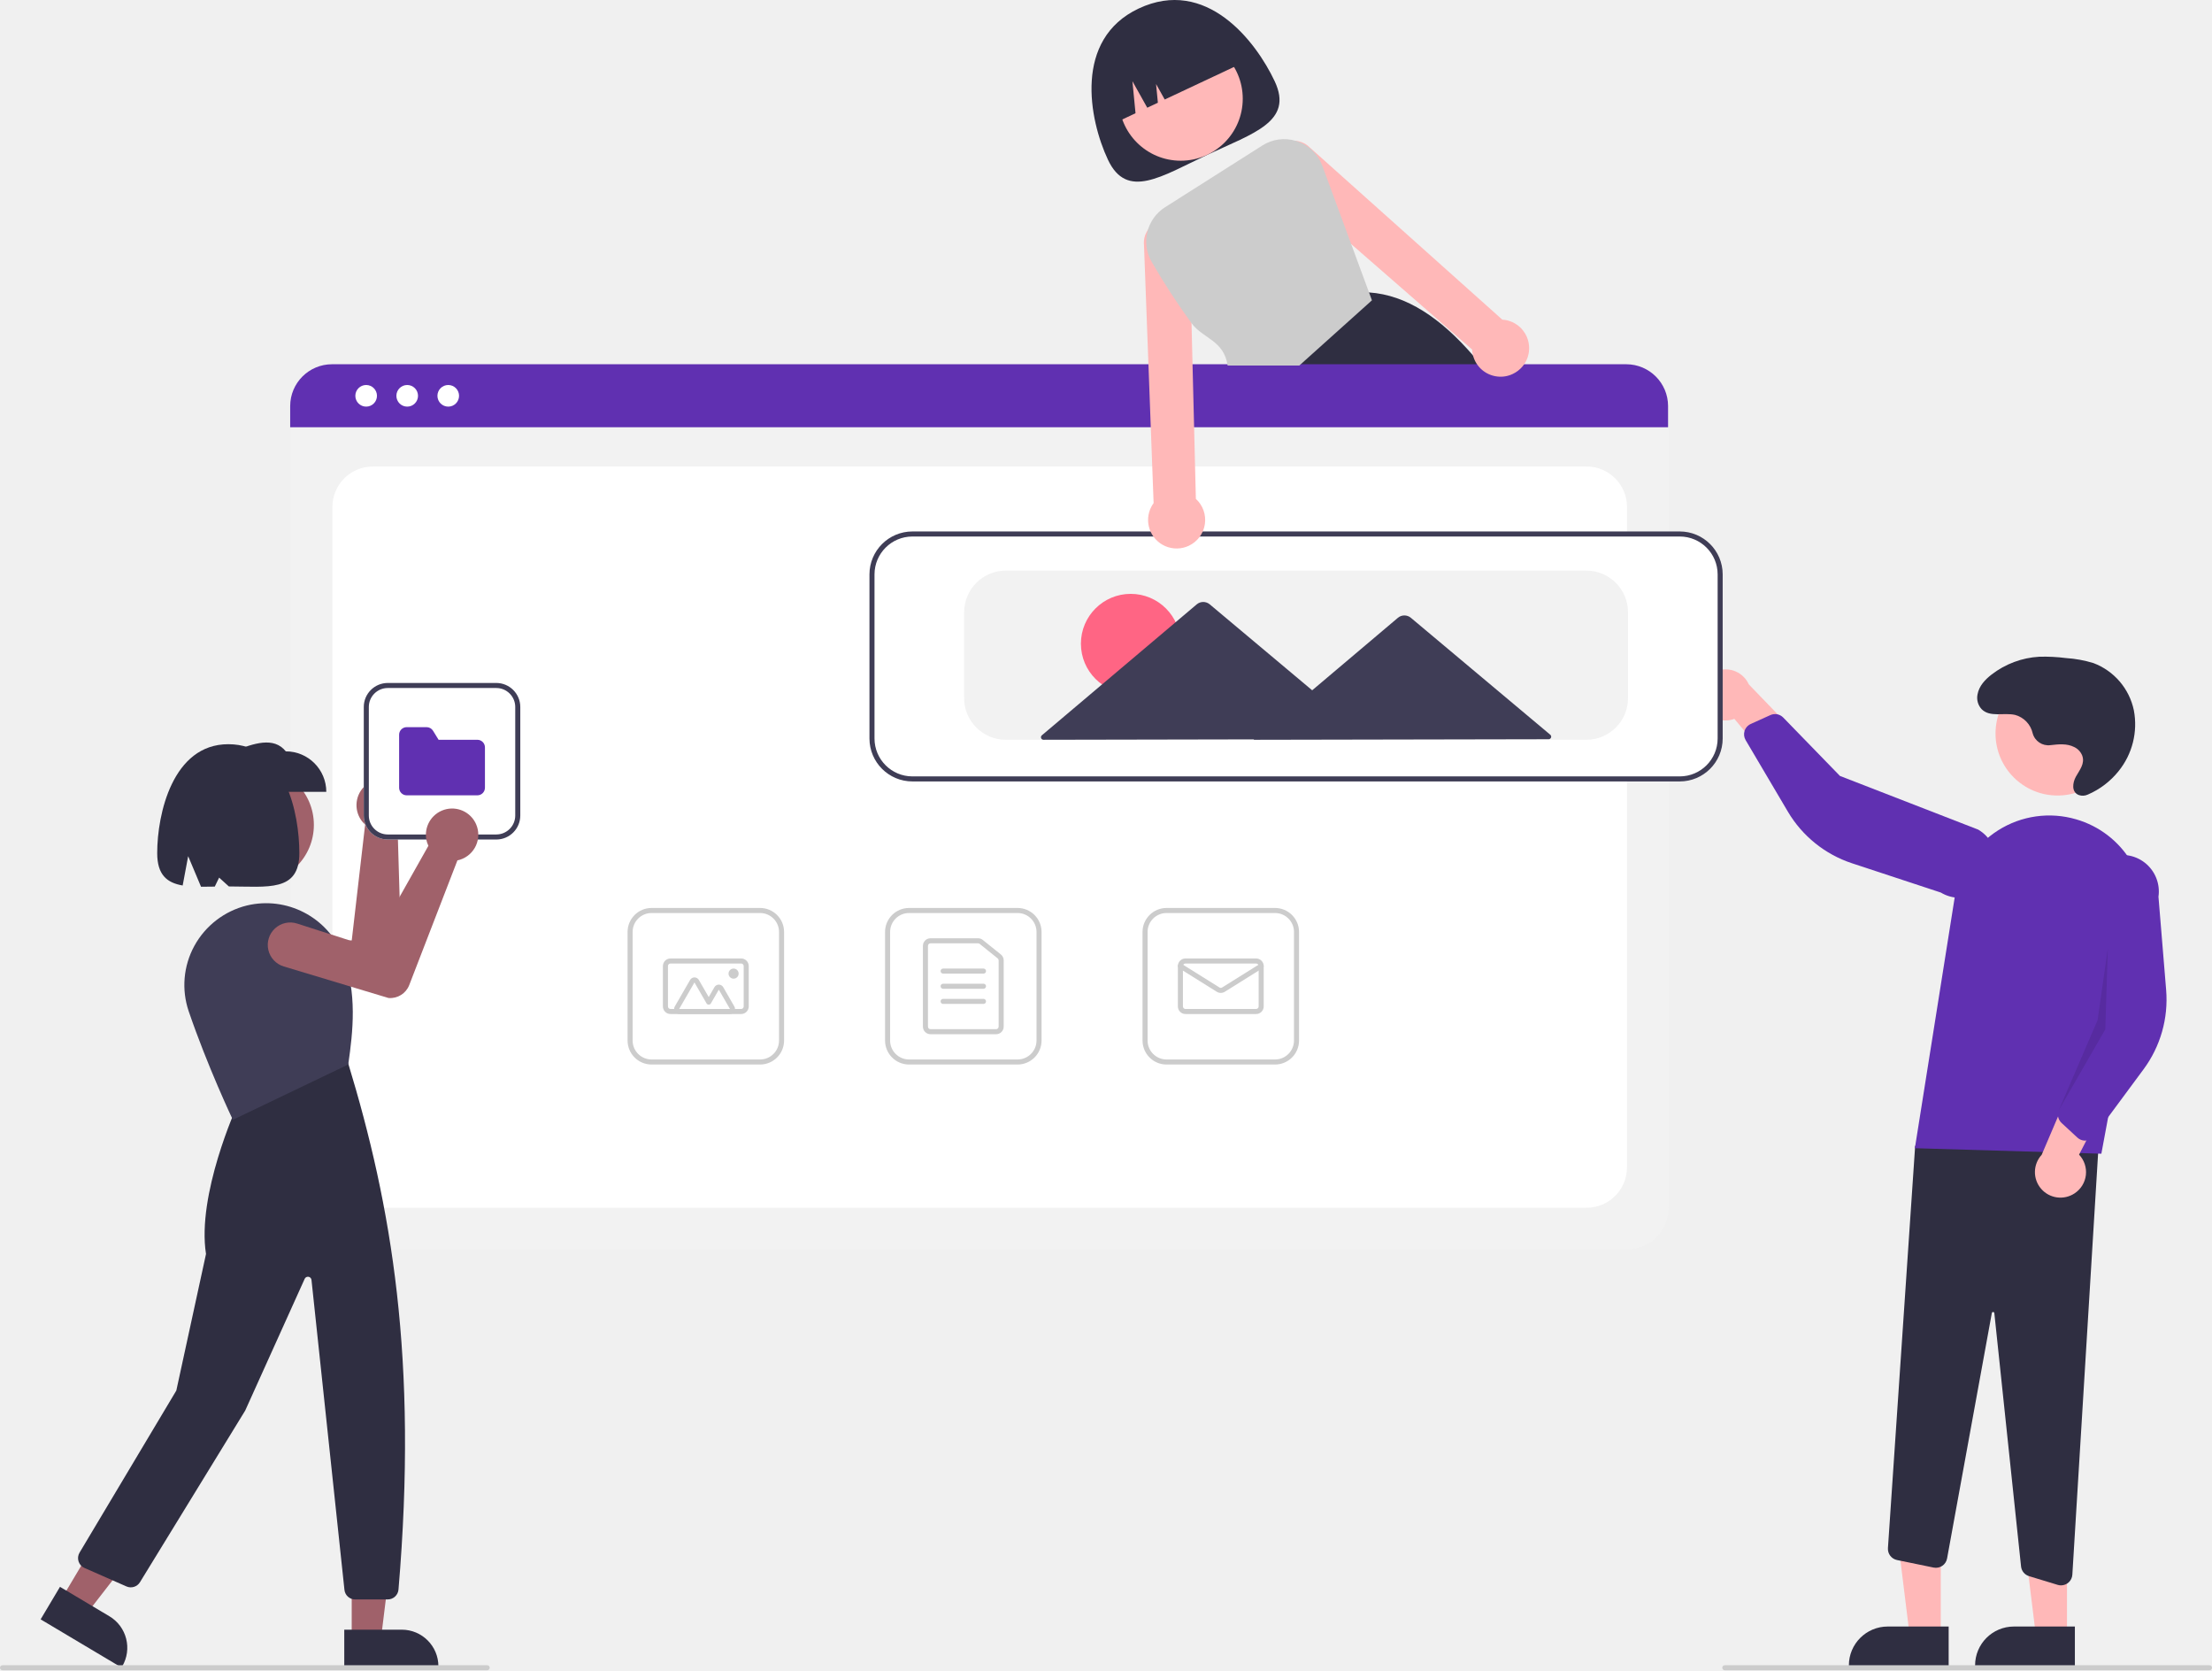
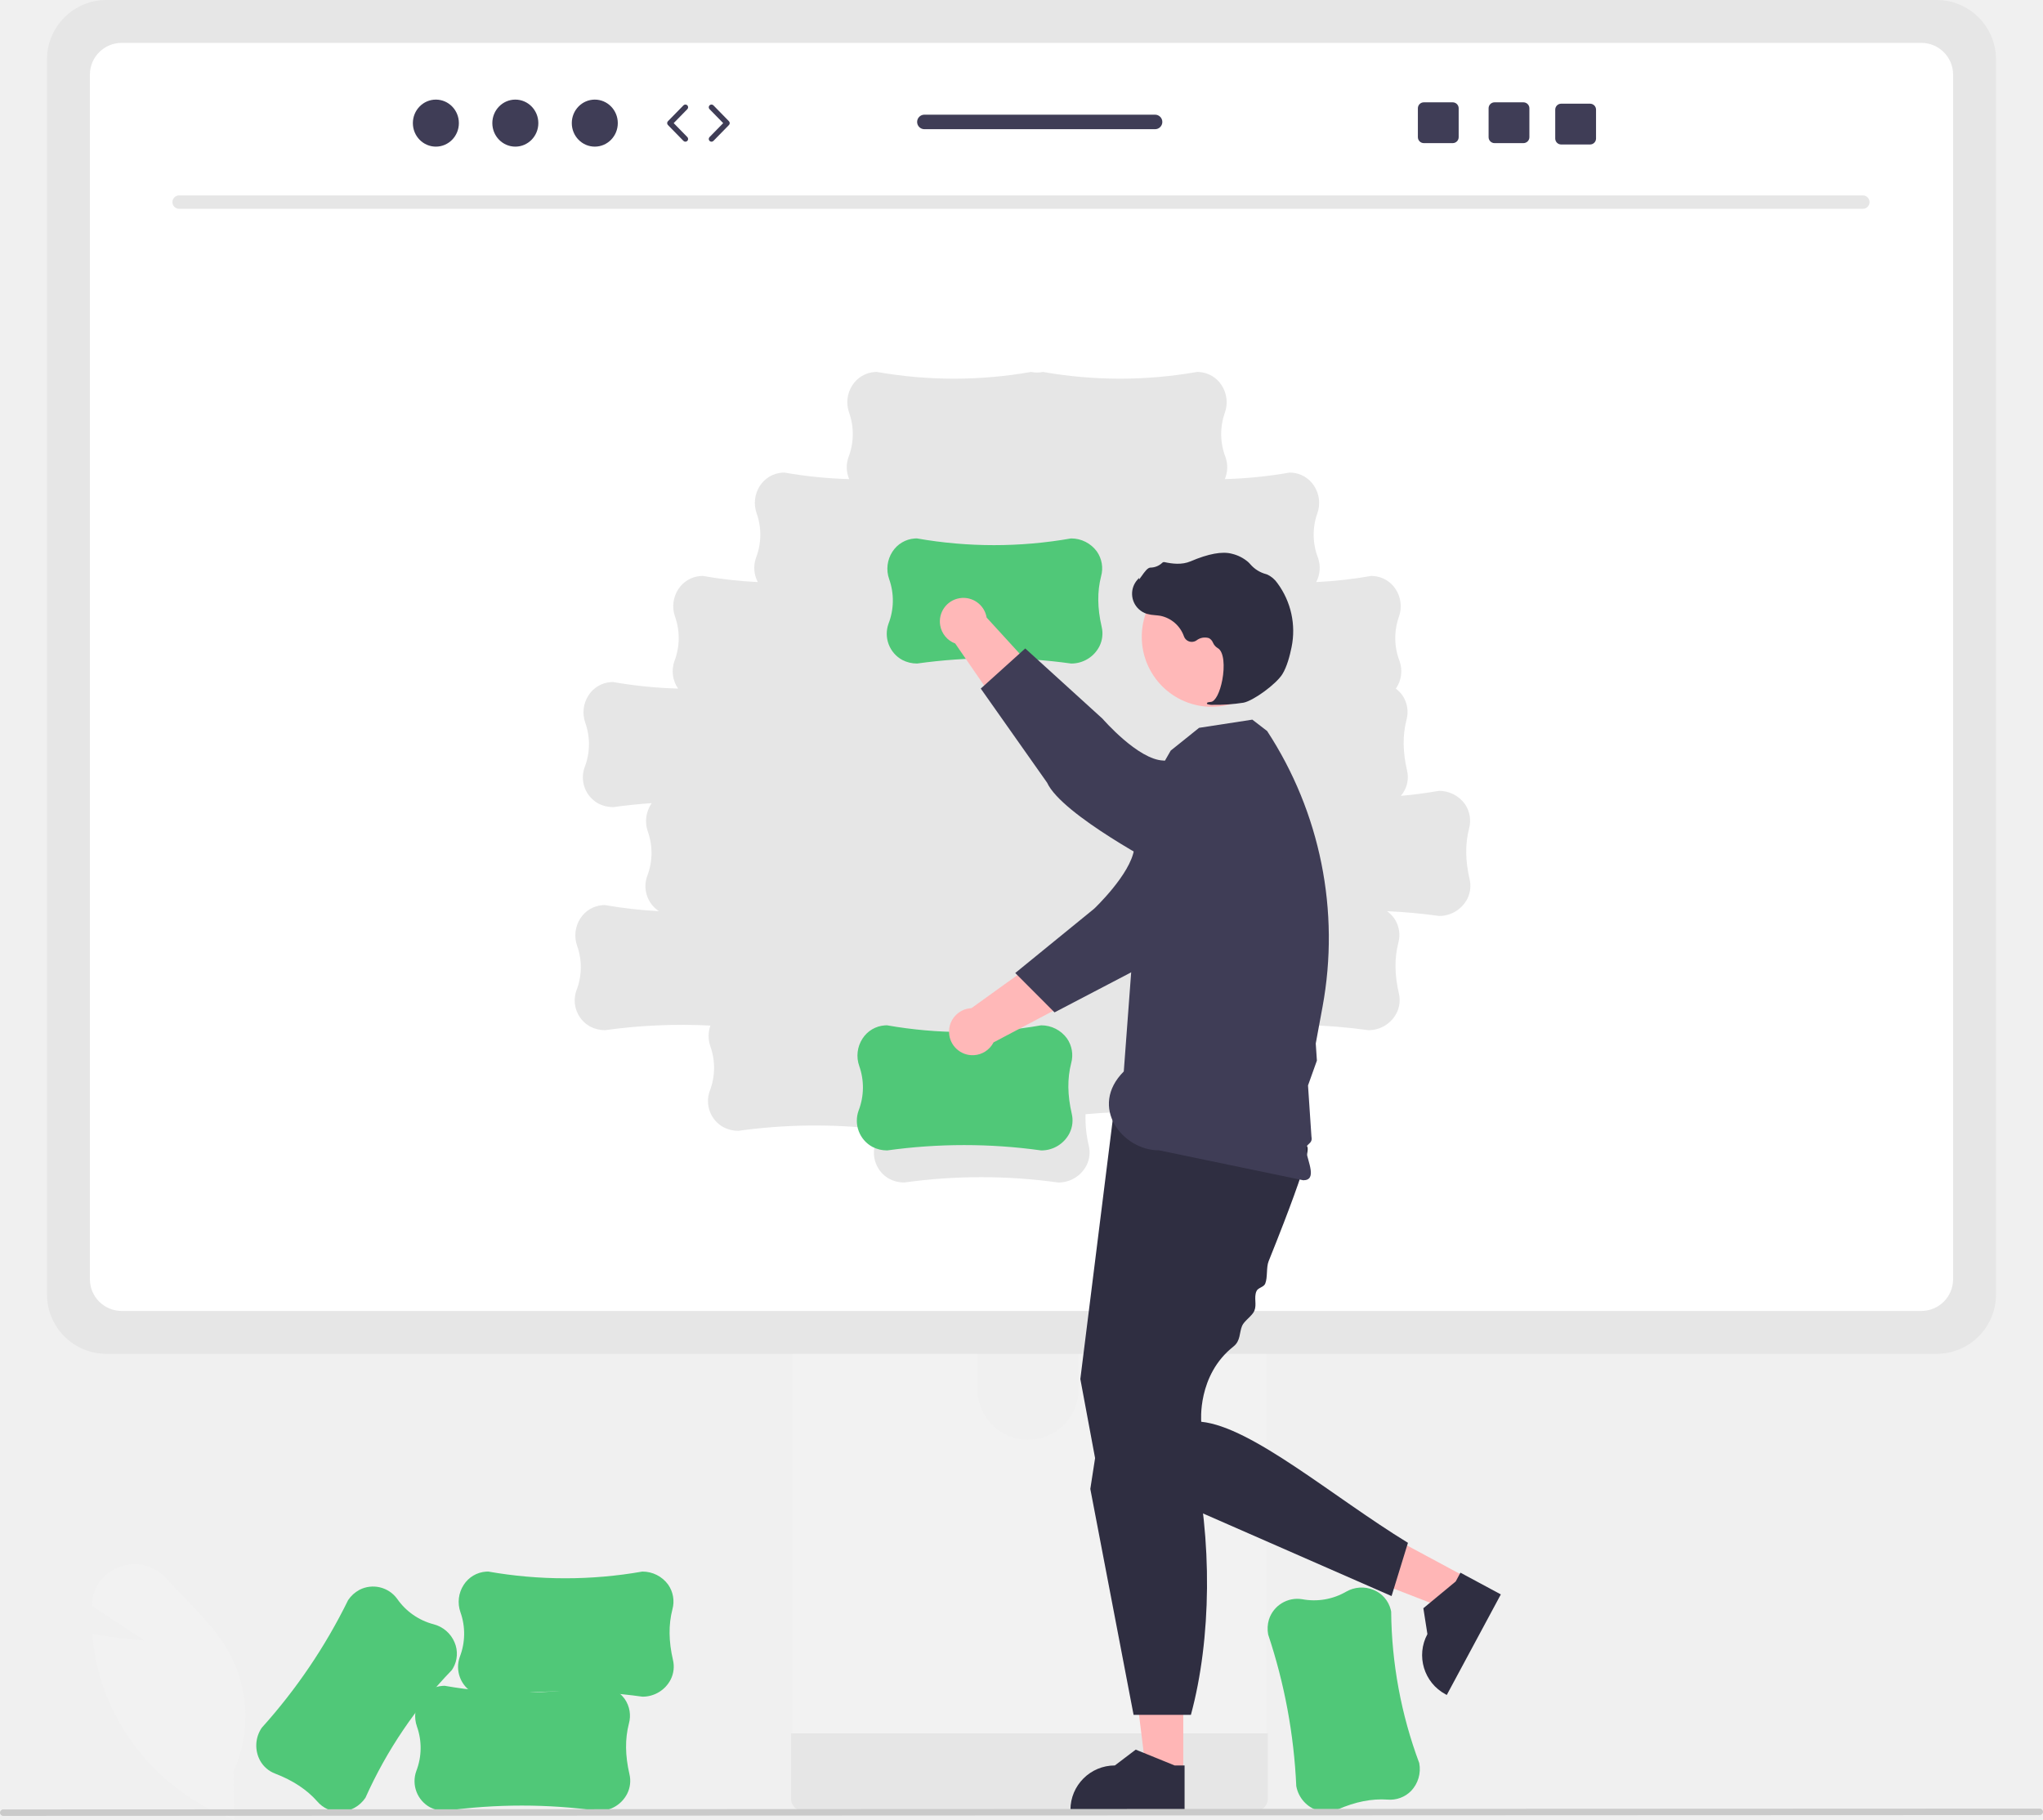
- <svg xmlns="http://www.w3.org/2000/svg" id="a27520da-4319-485c-96d7-e776d7397e13" data-name="Layer 1" width="876.272" height="661.473" viewBox="0 0 876.272 661.473">
-   <path d="M685.834,138.655c7.516,15.995-8.411,20.526-26.655,29.099s-31.898,17.942-39.414,1.947-13.615-47.743,12.195-59.871C658.66,97.284,678.318,122.659,685.834,138.655Z" transform="translate(-180.8642 -106.4605)" fill="#2f2e41" />
-   <circle cx="467.746" cy="39.089" r="24.561" fill="#ffb8b8" />
-   <path d="M770.29,254.473c-.85-1.11-1.7-2.2-2.56-3.26q-1.665-2.07-3.35-4.01c-12.73-14.69-26.27-23.94-41.18-24.93h-.02l-.22-.02-29.71,28.96-10.1,9.84.22.54,5.45,13.57h95.49A234.834,234.834,0,0,0,770.29,254.473Z" transform="translate(-180.8642 -106.4605)" fill="#2f2e41" />
-   <path d="M621.902,155.438l0,0,8.792-4.131-1.225-12.683,5.879,10.496,4.202-1.975-.714-7.399,3.43,6.123,31.224-14.673,0,0a26,26,0,0,0-34.589-12.474l-4.525,2.126A26,26,0,0,0,621.902,155.438Z" transform="translate(-180.8642 -106.4605)" fill="#2f2e41" />
-   <path d="M825.39,601.261H312.552a16.519,16.519,0,0,1-16.5-16.5V276.607a12.102,12.102,0,0,1,12.088-12.088H829.593a12.311,12.311,0,0,1,12.297,12.297V584.761A16.519,16.519,0,0,1,825.39,601.261Z" transform="translate(-180.8642 -106.4605)" fill="#f2f2f2" />
-   <path d="M328.552,584.761h480.839a16,16,0,0,0,16-16V307.213a16,16,0,0,0-16-16H328.552a16,16,0,0,0-16,16V568.761A16,16,0,0,0,328.552,584.761Z" transform="translate(-180.8642 -106.4605)" fill="#fff" />
-   <path d="M841.66,275.663H295.82v-8.4a16.574,16.574,0,0,1,16.56-16.55H825.1a16.574,16.574,0,0,1,16.56,16.55Z" transform="translate(-180.8642 -106.4605)" fill="#6030b1" />
-   <circle cx="145.051" cy="156.752" r="4.283" fill="#fff" />
-   <circle cx="161.31" cy="156.752" r="4.283" fill="#fff" />
-   <circle cx="177.569" cy="156.752" r="4.283" fill="#fff" />
-   <path d="M583.974,528.04h-43a9.511,9.511,0,0,1-9.5-9.5v-43a9.511,9.511,0,0,1,9.5-9.5h43a9.511,9.511,0,0,1,9.5,9.5v43A9.511,9.511,0,0,1,583.974,528.04Zm-43-60a7.508,7.508,0,0,0-7.5,7.5v43a7.508,7.508,0,0,0,7.5,7.5h43a7.508,7.508,0,0,0,7.5-7.5v-43a7.508,7.508,0,0,0-7.5-7.5Z" transform="translate(-180.8642 -106.4605)" fill="#ccc" />
-   <path d="M575.474,516.04h-26a3.003,3.003,0,0,1-3-3v-32a3.003,3.003,0,0,1,3-3h18.839a3.007,3.007,0,0,1,1.879.662l7.16,5.754a2.984,2.984,0,0,1,1.121,2.338v26.246A3.003,3.003,0,0,1,575.474,516.04Zm-26-36a1.001,1.001,0,0,0-1,1v32a1.001,1.001,0,0,0,1,1h26a1.001,1.001,0,0,0,1-1v-26.246a.995.995,0,0,0-.374-.779l-7.161-5.754a1.002,1.002,0,0,0-.626-.22Z" transform="translate(-180.8642 -106.4605)" fill="#ccc" />
-   <path d="M570.474,492.04h-16a1,1,0,0,1,0-2h16a1,1,0,0,1,0,2Z" transform="translate(-180.8642 -106.4605)" fill="#ccc" />
-   <path d="M570.474,498.04h-16a1,1,0,0,1,0-2h16a1,1,0,0,1,0,2Z" transform="translate(-180.8642 -106.4605)" fill="#ccc" />
-   <path d="M570.474,504.04h-16a1,1,0,0,1,0-2h16a1,1,0,0,1,0,2Z" transform="translate(-180.8642 -106.4605)" fill="#ccc" />
-   <path d="M685.974,528.04h-43a9.511,9.511,0,0,1-9.5-9.5v-43a9.511,9.511,0,0,1,9.5-9.5h43a9.511,9.511,0,0,1,9.5,9.5v43A9.511,9.511,0,0,1,685.974,528.04Zm-43-60a7.508,7.508,0,0,0-7.5,7.5v43a7.508,7.508,0,0,0,7.5,7.5h43a7.508,7.508,0,0,0,7.5-7.5v-43a7.508,7.508,0,0,0-7.5-7.5Z" transform="translate(-180.8642 -106.4605)" fill="#ccc" />
-   <path d="M678.474,508.04h-28a3.003,3.003,0,0,1-3-3v-16a3.003,3.003,0,0,1,3-3h28a3.003,3.003,0,0,1,3,3v16A3.003,3.003,0,0,1,678.474,508.04Zm-28-20a1.001,1.001,0,0,0-1,1v16a1.001,1.001,0,0,0,1,1h28a1.001,1.001,0,0,0,1-1v-16a1.001,1.001,0,0,0-1-1Z" transform="translate(-180.8642 -106.4605)" fill="#ccc" />
-   <path d="M664.474,499.678a3.003,3.003,0,0,1-1.59-.453l-14.94-9.337a1,1,0,0,1,1.061-1.696l14.94,9.337a1.006,1.006,0,0,0,1.06,0l14.939-9.337a1,1,0,0,1,1.061,1.696l-14.939,9.337A3.004,3.004,0,0,1,664.474,499.678Z" transform="translate(-180.8642 -106.4605)" fill="#ccc" />
-   <path d="M481.974,528.04h-43a9.511,9.511,0,0,1-9.5-9.5v-43a9.511,9.511,0,0,1,9.5-9.5h43a9.511,9.511,0,0,1,9.5,9.5v43A9.511,9.511,0,0,1,481.974,528.04Zm-43-60a7.508,7.508,0,0,0-7.5,7.5v43a7.508,7.508,0,0,0,7.5,7.5h43a7.508,7.508,0,0,0,7.5-7.5v-43a7.508,7.508,0,0,0-7.5-7.5Z" transform="translate(-180.8642 -106.4605)" fill="#ccc" />
-   <path d="M474.474,508.04h-28a3.003,3.003,0,0,1-3-3v-16a3.003,3.003,0,0,1,3-3h28a3.003,3.003,0,0,1,3,3v16A3.003,3.003,0,0,1,474.474,508.04Zm-28-20a1.001,1.001,0,0,0-1,1v16a1.001,1.001,0,0,0,1,1h28a1.001,1.001,0,0,0,1-1v-16a1.001,1.001,0,0,0-1-1Z" transform="translate(-180.8642 -106.4605)" fill="#ccc" />
-   <path d="M470.036,508.04h-20.124a2,2,0,0,1-1.732-3l6.062-10.5a2,2,0,0,1,3.464,0l3.915,6.781,2.268-3.929a2,2,0,0,1,3.464,0l4.415,7.647a2,2,0,0,1-1.732,3Zm0-2h0l-4.415-7.647-3.134,5.429a1.0 1,0,0,1-.866.5h0a1.0 1,0,0,1-.866-.5l-4.781-8.281-6.062,10.5Z" transform="translate(-180.8642 -106.4605)" fill="#ccc" />
-   <circle cx="290.61" cy="385.579" r="2" fill="#ccc" />
-   <polygon points="768.825 648.15 756.565 648.149 750.733 600.861 768.827 600.862 768.825 648.15" fill="#ffb8b8" />
-   <path d="M952.816,766.494l-39.531-.001v-.5a15.386,15.386,0,0,1,15.386-15.386h.001l24.144.001Z" transform="translate(-180.8642 -106.4605)" fill="#2f2e41" />
-   <polygon points="818.825 648.15 806.565 648.149 800.733 600.861 818.827 600.862 818.825 648.15" fill="#ffb8b8" />
-   <path d="M1002.816,766.494l-39.531-.001v-.5a15.386,15.386,0,0,1,15.386-15.386h.001l24.144.001Z" transform="translate(-180.8642 -106.4605)" fill="#2f2e41" />
-   <path d="M996.014,734.111l-11.354-3.454a4.493,4.493,0,0,1-3.166-3.833L970.908,626.498a.48.48,0,0,0-.479-.447.469.469,0,0,0-.51.409l-17.731,97.199a4.5,4.5,0,0,1-5.335,3.6L932.342,724.269a4.516,4.516,0,0,1-3.582-4.712l10.785-159.312,73.138-7.892-10.868,177.727a4.505,4.505,0,0,1-4.484,4.228A4.526,4.526,0,0,1,996.014,734.111Z" transform="translate(-180.8642 -106.4605)" fill="#2f2e41" />
-   <circle cx="815.08" cy="290.487" r="24.561" fill="#ffb8b8" />
-   <path d="M939.433,561.18l15.858-99.851a37.857,37.857,0,0,1,48.005-30.399h0a37.743,37.743,0,0,1,26.601,43.262l-16.591,89.172Z" transform="translate(-180.8642 -106.4605)" fill="#6030b1" />
-   <path d="M1002.725,579.046a10.056,10.056,0,0,0,1.747-15.32l16.396-31.751-18.465,1.97-12.739,29.849a10.11,10.11,0,0,0,13.061,15.251Z" transform="translate(-180.8642 -106.4605)" fill="#ffb8b8" />
-   <path d="M1006.236,558.126a4.506,4.506,0,0,1-2.426-1.151l-6.273-5.797a4.515,4.515,0,0,1-1.092-5.054l12.537-29.718-1.779-58.72a14.497,14.497,0,1,1,28.727,3.919l3.041,36.912a46.373,46.373,0,0,1-8.938,31.397l-19.552,26.432a4.505,4.505,0,0,1-3.195,1.804A4.455,4.455,0,0,1,1006.236,558.126Z" transform="translate(-180.8642 -106.4605)" fill="#6030b1" />
-   <path d="M854.505,383.566a10.056,10.056,0,0,0,13.426,7.582l22.846,27.478,5.385-17.772-22.52-23.369a10.11,10.11,0,0,0-19.137,6.081Z" transform="translate(-180.8642 -106.4605)" fill="#ffb8b8" />
-   <path d="M872.401,394.955a4.506,4.506,0,0,1,2.006-1.786l7.784-3.517a4.515,4.515,0,0,1,5.08.965l22.478,23.132,54.766,21.257a14.497,14.497,0,1,1-14.809,24.926l-35.177-11.592a46.374,46.374,0,0,1-25.427-20.472l-16.717-28.31a4.505,4.505,0,0,1-.415-3.646A4.454,4.454,0,0,1,872.401,394.955Z" transform="translate(-180.8642 -106.4605)" fill="#6030b1" />
-   <polygon points="835.002 375.652 834.002 407.652 815.58 439.663 830.962 403.99 835.002 375.652" opacity="0.1" />
-   <path d="M993.13,401.563a6.423,6.423,0,0,1-7.031-4.702,9.764,9.764,0,0,0-6.951-7.274c-4.505-1.029-10.012,1.091-13.314-2.322a6.637,6.637,0,0,1-1.575-5.842c.608-3.317,2.981-5.823,5.563-7.827a34.062,34.062,0,0,1,18.866-7.051,67.677,67.677,0,0,1,10.621.528,47.009,47.009,0,0,1,10.864,1.985,25.576,25.576,0,0,1,16.002,18.68,29.528,29.528,0,0,1-6.057,24.13,31.702,31.702,0,0,1-12.161,9.259,4.744,4.744,0,0,1-3.606.183c-2.957-1.176-2.474-4.839-1.126-7.283,1.443-2.615,3.663-5.146,2.503-8.329a6.302,6.302,0,0,0-3.127-3.366c-2.94-1.499-6.228-1.145-9.389-.78Z" transform="translate(-180.8642 -106.4605)" fill="#2f2e41" />
-   <path d="M846.297,415.433h-304a16.519,16.519,0,0,1-16.5-16.5v-65a16.519,16.519,0,0,1,16.5-16.5h304a16.519,16.519,0,0,1,16.5,16.5v65A16.519,16.519,0,0,1,846.297,415.433Z" transform="translate(-180.8642 -106.4605)" fill="#fff" />
-   <path d="M846.297,415.933h-304a17.019,17.019,0,0,1-17-17v-65a17.019,17.019,0,0,1,17-17h304a17.019,17.019,0,0,1,17,17v65A17.019,17.019,0,0,1,846.297,415.933Zm-304-97a15.017,15.017,0,0,0-15,15v65a15.017,15.017,0,0,0,15,15h304a15.017,15.017,0,0,0,15-15v-65a15.017,15.017,0,0,0-15-15Z" transform="translate(-180.8642 -106.4605)" fill="#3f3d56" />
-   <path d="M809.297,399.433h-230a16.519,16.519,0,0,1-16.5-16.5v-34a16.519,16.519,0,0,1,16.5-16.5h230a16.519,16.519,0,0,1,16.5,16.5v34A16.519,16.519,0,0,1,809.297,399.433Z" transform="translate(-180.8642 -106.4605)" fill="#f2f2f2" />
-   <circle cx="447.928" cy="254.915" r="19.732" fill="#ff6584" />
-   <path d="M795.004,397.442l-27.853-23.36-27.372-22.956a4,4,0,0,0-5.153.01l-27.283,23.062-6.664,5.633-10.048-8.427-30.537-25.611a4,4,0,0,0-5.152.01l-30.438,25.728-30.917,26.133a1.0 1,0,0,0,.647,1.764l63.387-.122,20.064-.039-.196.166,59.808-.115,57.067-.11A1.0 1,0,0,0,795.004,397.442Z" transform="translate(-180.8642 -106.4605)" fill="#3f3d56" />
-   <path d="M1056.136,767.933h-192a1,1,0,0,1,0-2h192a1,1,0,0,1,0,2Z" transform="translate(-180.8642 -106.4605)" fill="#ccc" />
-   <path d="M784.92,238.373a11.221,11.221,0,0,0-7.25-5.1,10.301,10.301,0,0,0-1.66-.21l-76.19-68.12a9.015,9.015,0,0,0-5.63-2.69,7.67,7.67,0,0,0-1.27-.04,9.055,9.055,0,0,0-5.96,15.48l29.17,25.43,47.9,41.75a11.916,11.916,0,0,0,.35,2.33,11.266,11.266,0,0,0,9.67,8.37,11.092,11.092,0,0,0,6.05-1,11.407,11.407,0,0,0,3.88-2.97c.11-.13.21-.25.31-.39a11.293,11.293,0,0,0,.63-12.84Z" transform="translate(-180.8642 -106.4605)" fill="#ffb8b8" />
-   <path d="M654.6,304.023l-.71-28.86-.6-23.95-.41-16.76-.81-32.67a9.046,9.046,0,0,0-15.71-5.25,6.923,6.923,0,0,0-.75.96,8.936,8.936,0,0,0-1.56,6.05l1.78,47.67.89,23.95,1.14,30.55a12.047,12.047,0,0,0-.89,1.41,11.248,11.248,0,0,0-.71,8.84,11.311,11.311,0,0,0,15.56,6.63,11.301,11.301,0,0,0,2.78-18.57Z" transform="translate(-180.8642 -106.4605)" fill="#ffb8b8" />
-   <path d="M723.201,222.273l-7.07-19.15-11.44-31.02a16.006,16.006,0,0,0-9.95-9.68c-.18-.06-.37-.12-.55-.17a15.984,15.984,0,0,0-13.24,1.82l-38.53,24.44a16.093,16.093,0,0,0-5.27,21.75,276.323,276.323,0,0,0,15.73,24.19c4.49,6.11,12.85,6.76,14.3,16.76h28.41l28.76-25.82Z" transform="translate(-180.8642 -106.4605)" fill="#ccc" />
-   <circle cx="101.165" cy="326.682" r="23.172" fill="#a0616a" />
-   <path d="M338.916,417.193q.343.273.664.578a10.38,10.38,0,0,1-.417,15.484,9.722,9.722,0,0,1-.814.613l1.568,52.945a8.061,8.061,0,0,1-5.545,7.867l-.096.021-42.989,4.578a8.899,8.899,0,1,1-1.722-17.713l30.644-2.699,5.3-45.851a9.876,9.876,0,0,1-.972-.99,10.38,10.38,0,0,1,14.378-14.833Z" transform="translate(-180.8642 -106.4605)" fill="#a0616a" />
-   <polygon points="139.328 649.174 150.895 649.174 156.397 604.561 139.326 604.561 139.328 649.174" fill="#a0616a" />
-   <path d="M317.242,751.858l22.778-.001h.001a14.516,14.516,0,0,1,14.516,14.516v.472l-37.294.001Z" transform="translate(-180.8642 -106.4605)" fill="#2f2e41" />
-   <polygon points="24.366 633.182 34.304 639.099 61.857 603.582 47.189 594.849 24.366 633.182" fill="#a0616a" />
-   <path d="M204.627,734.889l19.572,11.653.001 0a14.516,14.516,0,0,1,5.046,19.899l-.241.405L196.96,747.767Z" transform="translate(-180.8642 -106.4605)" fill="#2f2e41" />
-   <path d="M334.488,739.877H321.536a4.238,4.238,0,0,1-4.221-3.797L304.258,613.343a1.415,1.415,0,0,0-2.697-.433l-23.555,52.159-41.704,68.003a4.266,4.266,0,0,1-5.329,1.666l-16.66-7.33a4.247,4.247,0,0,1-1.935-6.064l38.337-64.192,11.758-54.085c-3.698-23.455,12.155-58.326,12.316-58.676l.079-.17,43.668-17.068.219.268c17.221,56.514,27.715,117.332,19.967,208.568A4.274,4.274,0,0,1,334.488,739.877Z" transform="translate(-180.8642 -106.4605)" fill="#2f2e41" />
-   <path d="M273.107,549.934l-.203-.427c-.097-.205-9.807-20.684-17.292-42.571a32.285,32.285,0,0,1,2.239-25.873,32.637,32.637,0,0,1,20.813-16.004h0A32.677,32.677,0,0,1,316.591,484.627c5.937,14.847,4.045,30.695,2.264,43.157l-.035.25-.227.109Z" transform="translate(-180.8642 -106.4605)" fill="#3f3d56" />
-   <path d="M310.124,420.054H273.33V404.015c8.076-3.208,15.978-5.937,20.756,0a16.038,16.038,0,0,1,16.038,16.038Z" transform="translate(-180.8642 -106.4605)" fill="#2f2e41" />
-   <path d="M271.293,401.185c-21.996,0-28.153,27.571-28.153,43.126,0,8.674,3.923,11.777,10.088,12.827l2.177-11.611,5.099,12.111c1.732.009,3.551-.025,5.437-.06l1.729-3.56,3.855,3.496c15.441.023,27.921,2.274,27.921-13.203C299.445,428.756,294.046,401.185,271.293,401.185Z" transform="translate(-180.8642 -106.4605)" fill="#2f2e41" />
-   <path d="M373.864,767.933h-192a1,1,0,1,1,0-2h192a1,1,0,0,1,0,2Z" transform="translate(-180.8642 -106.4605)" fill="#ccc" />
-   <path d="M377.474,438.933h-43a9.511,9.511,0,0,1-9.5-9.5v-43a9.511,9.511,0,0,1,9.5-9.5h43a9.511,9.511,0,0,1,9.5,9.5v43A9.511,9.511,0,0,1,377.474,438.933Z" transform="translate(-180.8642 -106.4605)" fill="#fff" />
-   <path d="M377.474,438.933h-43a9.511,9.511,0,0,1-9.5-9.5v-43a9.511,9.511,0,0,1,9.5-9.5h43a9.511,9.511,0,0,1,9.5,9.5v43A9.511,9.511,0,0,1,377.474,438.933Zm-43-60a7.508,7.508,0,0,0-7.5,7.5v43a7.508,7.508,0,0,0,7.5,7.5h43a7.508,7.508,0,0,0,7.5-7.5v-43a7.508,7.508,0,0,0-7.5-7.5Z" transform="translate(-180.8642 -106.4605)" fill="#3f3d56" />
-   <path d="M369.974,421.433h-28a3.003,3.003,0,0,1-3-3v-21a3.003,3.003,0,0,1,3-3h7.882a2.981,2.981,0,0,1,2.555,1.427l2.198,3.573h15.364a3.003,3.003,0,0,1,3,3v16A3.003,3.003,0,0,1,369.974,421.433Z" transform="translate(-180.8642 -106.4605)" fill="#6030b1" />
-   <path d="M369.064,432.042q.21.384.388.79a10.38,10.38,0,0,1-6.393,14.109,9.72,9.72,0,0,1-.988.25l-19.099,49.405a8.061,8.061,0,0,1-8.163,5.099l-.096-.018-41.397-12.462a8.899,8.899,0,1,1,5.286-16.993l29.29,9.404,22.676-40.202a9.876,9.876,0,0,1-.511-1.289,10.38,10.38,0,0,1,19.007-8.091Z" transform="translate(-180.8642 -106.4605)" fill="#a0616a" />
+ <svg xmlns="http://www.w3.org/2000/svg" width="751.119" height="669.03" viewBox="0 0 751.119 669.03">
+   <path d="M86.152,669.03l-.654-.243c-22.143-8.352-39.491-26.021-47.436-48.313-2.153-6.195-3.516-12.637-4.059-19.173l-.053-.624,.616,.11c7.354,1.32,15.073,2.049,18.513,2.334l-19.296-12.769,.035-.663c.3-6.234,4.363-11.657,10.261-13.698,5.954-2.199,12.647-.554,16.904,4.154,1.918,2.082,3.947,4.178,5.908,6.205,6.74,6.965,13.709,14.168,18.116,22.671,6.627,13.101,6.987,28.494,.979,41.891l.168,18.118Z" fill="#f2f2f2" />
+   <path d="M476.589,656.657l-.008-.069c-.853-18.939-4.328-37.668-10.326-55.652l-.006-.03c-.35-1.847-.248-3.751,.296-5.55,1.675-5.157,6.87-8.314,12.219-7.426,5.525,1.038,11.24,.062,16.108-2.75,3.092-1.793,6.843-2.042,10.144-.671,3.113,1.269,5.441,3.936,6.278,7.191,.065,.256,.123,.515,.172,.778,.176,19.028,3.671,37.879,10.328,55.705l.004,.023c.696,3.681-.415,7.473-2.988,10.196-2.274,2.308-5.461,3.479-8.689,3.192-5.794-.395-11.754,.78-18.218,3.595-2.258,1.005-4.797,1.183-7.174,.504-4.203-1.232-7.352-4.727-8.141-9.035Z" fill="#50c878" />
+   <path d="M291.366,396.5v248.7h174.231v-248.7c.006-3.672-2.384-6.918-5.893-8.002-.805-.266-1.649-.397-2.498-.388h-157.426c-4.638-.009-8.405,3.744-8.414,8.382v.008Zm67.995,85.454c.095-10.272,8.498-18.523,18.77-18.428,10.139,.093,18.335,8.289,18.428,18.428v28.857c-.049,10.272-8.415,18.56-18.687,18.511-10.203-.048-18.463-8.308-18.511-18.511v-28.857Z" fill="#f2f2f2" />
+   <path d="M290.833,637.246v23.983c.008,2.585,2.095,4.683,4.68,4.704h165.938c2.589-.013,4.681-2.115,4.68-4.704v-23.983h-175.298Z" fill="#e6e6e6" />
+   <path d="M17.277,21.8V475.892c.01,12.049,9.775,21.815,21.824,21.824H712.018c12.049-.009,21.815-9.775,21.824-21.824V21.8c-.029-12.037-9.787-21.785-21.824-21.8H39.101c-12.037,.015-21.796,9.763-21.824,21.8Z" fill="#e6e6e6" />
+   <path d="M706.404,15.762H44.715c-6.445,.014-11.663,5.243-11.664,11.688V470.29c.011,6.437,5.227,11.653,11.664,11.664H706.404c6.437-.011,11.653-5.227,11.664-11.664V27.45c-.001-6.445-5.218-11.674-11.664-11.688Zm-166.914,314.618c-1.978,3.907-5.989,6.366-10.368,6.356l-.069-.005c-6.343-.884-12.71-1.466-19.1-1.748,.992,.711,1.865,1.574,2.587,2.558,1.855,2.657,2.425,6.004,1.554,9.125-1.445,5.625-1.377,11.699,.211,18.568,.576,2.403,.288,4.933-.813,7.145-1.978,3.907-5.989,6.366-10.368,6.356l-.069-.005c-15.149-2.11-30.486-2.519-45.725-1.218-.06,.384-.136,.769-.235,1.154-1.445,5.625-1.377,11.699,.211,18.568,.576,2.403,.288,4.933-.813,7.145-1.978,3.907-5.989,6.366-10.368,6.356l-.069-.005c-15.558-2.166-31.313-2.537-46.955-1.106-.119,3.906,.287,7.811,1.206,11.61,.576,2.403,.288,4.933-.813,7.145-1.978,3.907-5.989,6.366-10.368,6.356l-.069-.005c-18.776-2.616-37.825-2.616-56.602,0h-.03c-1.88,.007-3.734-.44-5.403-1.304-4.765-2.588-6.921-8.271-5.072-13.368,.567-1.605,.989-3.257,1.26-4.938-17.208-1.983-34.597-1.779-51.754,.609h-.03c-1.88,.007-3.734-.44-5.403-1.304-4.765-2.588-6.921-8.271-5.072-13.368,2.029-5.243,2.112-11.04,.234-16.339-.885-2.485-.885-5.199-.001-7.684-12.934-.659-25.901-.091-38.728,1.695h-.03c-1.88,.007-3.734-.44-5.403-1.304-4.765-2.588-6.921-8.271-5.072-13.368,2.029-5.243,2.112-11.04,.234-16.339-1.199-3.367-.759-7.101,1.19-10.096,1.815-2.829,4.862-4.632,8.216-4.861,.264-.018,.528-.027,.796-.027,6.572,1.149,13.207,1.898,19.869,2.245-4.25-2.793-6.031-8.137-4.306-12.921,2.029-5.243,2.112-11.04,.234-16.339-1.199-3.367-.759-7.101,1.19-10.096,.084-.129,.183-.244,.271-.368-4.741,.327-9.471,.819-14.19,1.476h-.03c-1.88,.007-3.734-.44-5.403-1.304-4.765-2.588-6.921-8.271-5.072-13.368,2.029-5.243,2.112-11.04,.234-16.339-1.199-3.367-.759-7.101,1.19-10.096,1.815-2.829,4.862-4.632,8.216-4.861,.264-.018,.528-.027,.796-.027,7.902,1.383,15.895,2.188,23.914,2.407-2.046-2.949-2.548-6.701-1.35-10.084,2.029-5.243,2.112-11.04,.234-16.339-1.199-3.367-.759-7.101,1.19-10.096,1.815-2.829,4.862-4.632,8.216-4.861,.264-.018,.528-.027,.796-.027,6.687,1.169,13.44,1.925,20.22,2.264-1.457-2.758-1.695-5.999-.656-8.94,2.029-5.243,2.112-11.04,.234-16.339-1.199-3.367-.759-7.101,1.19-10.096,1.815-2.829,4.862-4.632,8.216-4.861,.264-.018,.528-.027,.796-.027,7.869,1.377,15.827,2.181,23.812,2.404-1.087-2.568-1.176-5.45-.248-8.081,2.029-5.243,2.112-11.04,.234-16.339-1.199-3.367-.759-7.101,1.19-10.096,1.815-2.829,4.862-4.632,8.216-4.861,.264-.018,.528-.027,.796-.027,18.741,3.299,37.913,3.301,56.654,.007h.023c1.446,.298,2.938,.298,4.385,0h.023c18.741,3.294,37.914,3.291,56.654-.007,.268,0,.532,.009,.796,.027,3.353,.229,6.401,2.032,8.216,4.861,1.95,2.996,2.39,6.729,1.19,10.096-1.878,5.299-1.794,11.096,.234,16.339,.927,2.63,.839,5.512-.248,8.081,7.985-.223,15.943-1.027,23.812-2.404,.268,0,.532,.009,.796,.027,3.353,.229,6.401,2.032,8.216,4.861,1.95,2.996,2.39,6.729,1.19,10.096-1.878,5.299-1.794,11.096,.234,16.339,1.038,2.941,.8,6.182-.656,8.94,6.78-.338,13.533-1.094,20.22-2.264,.268,0,.532,.009,.796,.027,3.353,.229,6.401,2.032,8.216,4.861,1.95,2.996,2.39,6.729,1.19,10.096-1.878,5.299-1.794,11.096,.234,16.339,1.201,3.391,.693,7.154-1.365,10.106,.893,.674,1.683,1.475,2.345,2.376,1.855,2.657,2.425,6.004,1.554,9.125-1.445,5.625-1.377,11.699,.211,18.568,.576,2.403,.288,4.933-.813,7.145-.403,.788-.894,1.527-1.463,2.204,4.681-.411,9.351-1.025,14.008-1.841h.023c3.746-.013,7.272,1.771,9.479,4.798,1.855,2.657,2.425,6.004,1.554,9.125-1.445,5.625-1.377,11.699,.211,18.568,.576,2.403,.288,4.933-.813,7.145Z" fill="#fff" />
+   <path d="M684.942,76.765H65.802c-1.36-.03-2.438-1.157-2.408-2.516,.029-1.318,1.09-2.379,2.408-2.408H684.942c1.36,.03,2.438,1.157,2.408,2.516-.029,1.318-1.09,2.379-2.408,2.408Z" fill="#e6e6e6" />
+   <path d="M382.852,422.94l-.069-.005c-18.776-2.616-37.825-2.616-56.602,0h-.03c-1.88,.007-3.734-.44-5.403-1.304-4.765-2.588-6.921-8.271-5.072-13.368,2.029-5.243,2.112-11.04,.234-16.339-1.199-3.367-.759-7.101,1.19-10.096,1.815-2.829,4.862-4.632,8.216-4.861,.264-.018,.528-.027,.796-.027,18.741,3.299,37.913,3.301,56.654,.007h.023c3.746-.013,7.272,1.771,9.479,4.798,1.855,2.657,2.425,6.004,1.554,9.125-1.445,5.625-1.377,11.699,.211,18.568,.576,2.403,.288,4.933-.813,7.145-1.978,3.907-5.989,6.366-10.368,6.356Z" fill="#50c878" />
+   <path d="M440.595,324.893l-15.106-12.5c-11.328,5.937-28.564,29.642-28.564,29.642l-39.764,28.599c-4.775,.227-8.462,4.283-8.235,9.058s4.283,8.462,9.058,8.235c3.099-.148,5.882-1.942,7.295-4.705l54.028-28.55,21.288-29.779Z" fill="#ffb8b8" />
+   <path d="M466.08,277.317h0c8.719,7.384,9.801,20.437,2.417,29.156-.827,.977-1.744,1.875-2.737,2.683l-9.606,7.809s-23.961,34.493-36.433,38.495l-32.019,16.728-14.438-14.475,29.019-23.649s13.347-12.624,14.683-21.866c.818-5.66,10.397-21.076,19.998-32.511,7.369-8.693,20.389-9.766,29.082-2.397l.033,.028Z" fill="#3f3d56" />
+   <polygon points="435.037 651.672 421.39 651.671 414.898 599.031 435.04 599.032 435.037 651.672" fill="#ffb6b6" />
+   <path d="M435.517,665.908l-41.967-.002v-.531c.001-9.021,7.314-16.334,16.335-16.334h.001l7.666-5.816,14.303,5.817,3.663,0-.001,16.866Z" fill="#2f2e41" />
+   <polygon points="539.021 579.842 532.558 591.861 483.12 572.653 492.659 554.913 539.021 579.842" fill="#ffb6b6" />
+   <path d="M551.788,586.16l-19.874,36.963-.467-.251c-7.945-4.272-10.923-14.176-6.652-22.122l0-.001-1.492-9.506,11.896-9.843,1.735-3.227,14.855,7.987Z" fill="#2f2e41" />
+   <path d="M409.235,410.61l-12.045,96.36,6.022,32.306,108.405,47.492,6.022-19.573c-27.71-16.956-57.331-42.617-75.995-44.503,0,0-1.548-17.1,11.823-27.654,2.698-2.129,2.107-5.01,3.198-7.621,.75-1.796,3.735-3.666,4.499-5.508,.991-2.387-.235-4.759,.761-7.185,.56-1.364,2.683-1.45,3.239-2.815,.949-2.329,.328-5.934,1.253-8.235,1.977-4.916,3.877-9.723,5.612-14.23,5.401-14.028,9.202-25.142,8.722-27.542-1.506-7.528-71.517-11.292-71.517-11.292Z" fill="#2f2e41" />
+   <path d="M407.16,506.691l-6.301,40.693,15.904,83.046h21.079c7.573-27.904,7.963-64.578,.753-95.607l-31.434-28.133Z" fill="#2f2e41" />
+   <path d="M420.703,292.878l9.717-16.932,10.433-8.37,19.573-3.011,5.438,4.181h0c19.57,29.91,26.868,66.209,20.378,101.358l-1.528,8.274-.97,5.252,.42,6.278-3.266,9.139,.449,6.692,.24,3.574,.241,3.587,.336,5.007c.602,2.858-2.429,2.481-2,5,.753,4.424,4.128,10.979-1,11l-53-11c-13.464,.055-26-16-13-29l7.538-101.03Z" fill="#3f3d56" />
+   <circle cx="445.511" cy="234.112" r="25.737" fill="#ffb8b8" />
+   <path d="M445.947,259.117c3.766,.059,7.53-.204,11.251-.786,3.688-.75,11.939-6.796,14.239-10.435h0c1.709-2.703,2.802-6.925,3.418-9.99,1.677-8.203-.202-16.732-5.171-23.47-.944-1.394-2.248-2.506-3.773-3.22-.135-.053-.274-.1-.415-.14-2.222-.585-4.218-1.82-5.733-3.547-.294-.349-.612-.677-.953-.981-1.712-1.445-3.741-2.464-5.923-2.974-3.521-.942-8.616-.007-15.144,2.783-3.28,1.402-6.866,.894-9.625,.296-.315-.061-.638,.05-.85,.291-1.174,1.102-2.721,1.719-4.332,1.727-.986,.043-2.021,1.409-3.272,3.19-.284,.404-.615,.876-.854,1.163l-.032-.551-.558,.615c-2.87,3.163-2.632,8.054,.531,10.924,.85,.771,1.861,1.344,2.96,1.676,.992,.264,2.008,.426,3.033,.483,.621,.056,1.263,.114,1.878,.22,4.018,.823,7.308,3.696,8.665,7.567,.568,1.585,2.314,2.41,3.9,1.841,.249-.089,.485-.211,.703-.361,1.301-1.013,3.016-1.326,4.591-.836,.671,.373,1.192,.965,1.478,1.677,.347,.793,.923,1.465,1.654,1.93,2.499,1.289,2.672,6.997,1.774,11.756-.865,4.587-2.576,7.905-4.159,8.069-1.219,.126-1.359,.213-1.447,.428l-.079,.193,.137,.181c.673,.244,1.391,.34,2.105,.281Z" fill="#2f2e41" />
+   <path d="M393.852,243.94l-.069-.005c-18.776-2.616-37.825-2.616-56.602,0h-.03c-1.88,.007-3.734-.44-5.403-1.304-4.765-2.588-6.921-8.271-5.072-13.368,2.029-5.243,2.112-11.04,.234-16.339-1.199-3.367-.759-7.101,1.19-10.096,1.815-2.829,4.862-4.632,8.216-4.861,.264-.018,.528-.027,.796-.027,18.741,3.299,37.913,3.301,56.654,.007h.023c3.746-.013,7.272,1.771,9.479,4.798,1.855,2.657,2.425,6.004,1.554,9.125-1.445,5.625-1.377,11.699,.211,18.568,.576,2.403,.288,4.933-.813,7.145-1.978,3.907-5.989,6.366-10.368,6.356Z" fill="#50c878" />
+   <path d="M417.919,304.556l10.65-16.463c-7.22-10.556-32.777-24.905-32.777-24.905l-33.05-36.149c-.784-4.716-5.243-7.904-9.959-7.12-4.716,.784-7.904,5.243-7.12,9.959,.509,3.061,2.616,5.615,5.525,6.695l34.668,50.321,32.062,17.662Z" fill="#ffb8b8" />
+   <path d="M468.148,324.307h0c-6.314,9.522-19.152,12.122-28.673,5.807-1.067-.708-2.066-1.513-2.984-2.405l-8.878-8.628s-37.215-19.432-42.647-31.351l-24.384-34.587,16.35-14.749,28.419,25.834s13.084,15.13,22.418,15.377c5.716,.151,22.147,7.863,34.625,16.062,9.494,6.303,12.082,19.108,5.779,28.603l-.024,.036Z" fill="#3f3d56" />
+   <path d="M220.238,665.759l-.069-.005c-18.776-2.616-37.825-2.616-56.602,0h-.03c-1.88,.007-3.734-.44-5.403-1.304-4.765-2.588-6.921-8.271-5.072-13.368,2.029-5.243,2.112-11.04,.234-16.339-1.199-3.367-.759-7.101,1.19-10.096,1.815-2.829,4.862-4.632,8.216-4.861,.264-.018,.528-.027,.796-.027,18.741,3.299,37.913,3.301,56.654,.007h.023c3.746-.013,7.272,1.771,9.479,4.798,1.855,2.657,2.425,6.004,1.554,9.125-1.445,5.625-1.377,11.699,.211,18.568,.576,2.403,.288,4.933-.813,7.145-1.978,3.907-5.989,6.366-10.368,6.356Z" fill="#50c878" />
+   <path d="M236.238,623.759l-.069-.005c-18.776-2.616-37.825-2.616-56.602,0h-.03c-1.88,.007-3.734-.44-5.403-1.304-4.765-2.588-6.921-8.271-5.072-13.368,2.029-5.243,2.112-11.04,.234-16.339-1.199-3.367-.759-7.101,1.19-10.096,1.815-2.829,4.862-4.632,8.216-4.861,.264-.018,.528-.027,.796-.027,18.741,3.299,37.913,3.301,56.654,.007h.023c3.746-.013,7.272,1.771,9.479,4.798,1.855,2.657,2.425,6.004,1.554,9.125-1.445,5.625-1.377,11.699,.211,18.568,.576,2.403,.288,4.933-.813,7.145-1.978,3.907-5.989,6.366-10.368,6.356Z" fill="#50c878" />
+   <path d="M96.225,635.208l.043-.055c12.688-14.086,23.361-29.864,31.715-46.882l.017-.025c1.047-1.561,2.457-2.846,4.107-3.745,4.813-2.497,10.729-1.098,13.915,3.289,3.206,4.618,7.961,7.935,13.402,9.349,3.461,.893,6.307,3.35,7.695,6.643,1.326,3.089,1.112,6.623-.577,9.529-.133,.228-.274,.453-.424,.674-13.233,13.674-23.978,29.553-31.751,46.921l-.013,.019c-2.088,3.11-5.542,5.031-9.285,5.163-3.24,.047-6.332-1.356-8.429-3.826-3.849-4.349-8.918-7.696-15.498-10.23-2.313-.87-4.247-2.525-5.462-4.677-2.128-3.827-1.917-8.528,.545-12.149Z" fill="#50c878" />
+   <path d="M749.934,667.284l-748.75,.307c-.658-.003-1.188-.539-1.184-1.197,.003-.653,.532-1.181,1.184-1.184l748.75-.307c.658,.003,1.188,.539,1.184,1.197-.003,.653-.532,1.181-1.184,1.184Z" fill="#cacaca" />
+   <g>
+     <ellipse cx="160.251" cy="45.263" rx="8.457" ry="8.645" fill="#3f3d56" />
+     <ellipse cx="189.465" cy="45.263" rx="8.457" ry="8.645" fill="#3f3d56" />
+     <ellipse cx="218.679" cy="45.263" rx="8.457" ry="8.645" fill="#3f3d56" />
+     <path d="M251.99,52.096c-.26,0-.519-.101-.715-.301l-5.706-5.833c-.38-.389-.38-1.01,0-1.398l5.706-5.833c.387-.395,1.021-.401,1.414-.016,.395,.386,.402,1.02,.016,1.414l-5.022,5.133,5.022,5.134c.386,.395,.379,1.028-.016,1.414-.194,.19-.447,.285-.699,.285Z" fill="#3f3d56" />
+     <path d="M261.579,52.096c-.252,0-.505-.095-.699-.285-.395-.386-.402-1.019-.016-1.414l5.021-5.134-5.021-5.133c-.386-.395-.379-1.028,.016-1.414,.394-.387,1.028-.379,1.414,.016l5.706,5.833c.38,.389,.38,1.01,0,1.398l-5.706,5.833c-.196,.2-.455,.301-.715,.301Z" fill="#3f3d56" />
+     <path d="M560.089,37.619h-10.61c-1.21,0-2.19,.98-2.19,2.19v10.62c0,1.21,.98,2.19,2.19,2.19h10.61c1.21,0,2.2-.98,2.2-2.19v-10.62c0-1.21-.99-2.19-2.2-2.19Z" fill="#3f3d56" />
+     <path d="M534.089,37.619h-10.61c-1.21,0-2.19,.98-2.19,2.19v10.62c0,1.21,.98,2.19,2.19,2.19h10.61c1.21,0,2.2-.98,2.2-2.19v-10.62c0-1.21-.99-2.19-2.2-2.19Z" fill="#3f3d56" />
+     <path d="M584.589,38.119h-10.61c-1.21,0-2.19,.98-2.19,2.19v10.62c0,1.21,.98,2.19,2.19,2.19h10.61c1.21,0,2.2-.98,2.2-2.19v-10.62c0-1.21-.99-2.19-2.2-2.19Z" fill="#3f3d56" />
+     <path d="M424.667,42.159h-84.81c-1.48,0-2.67,1.2-2.67,2.67s1.19,2.67,2.67,2.67h84.81c1.47,0,2.67-1.2,2.67-2.67s-1.2-2.67-2.67-2.67Z" fill="#3f3d56" />
+   </g>
</svg>
